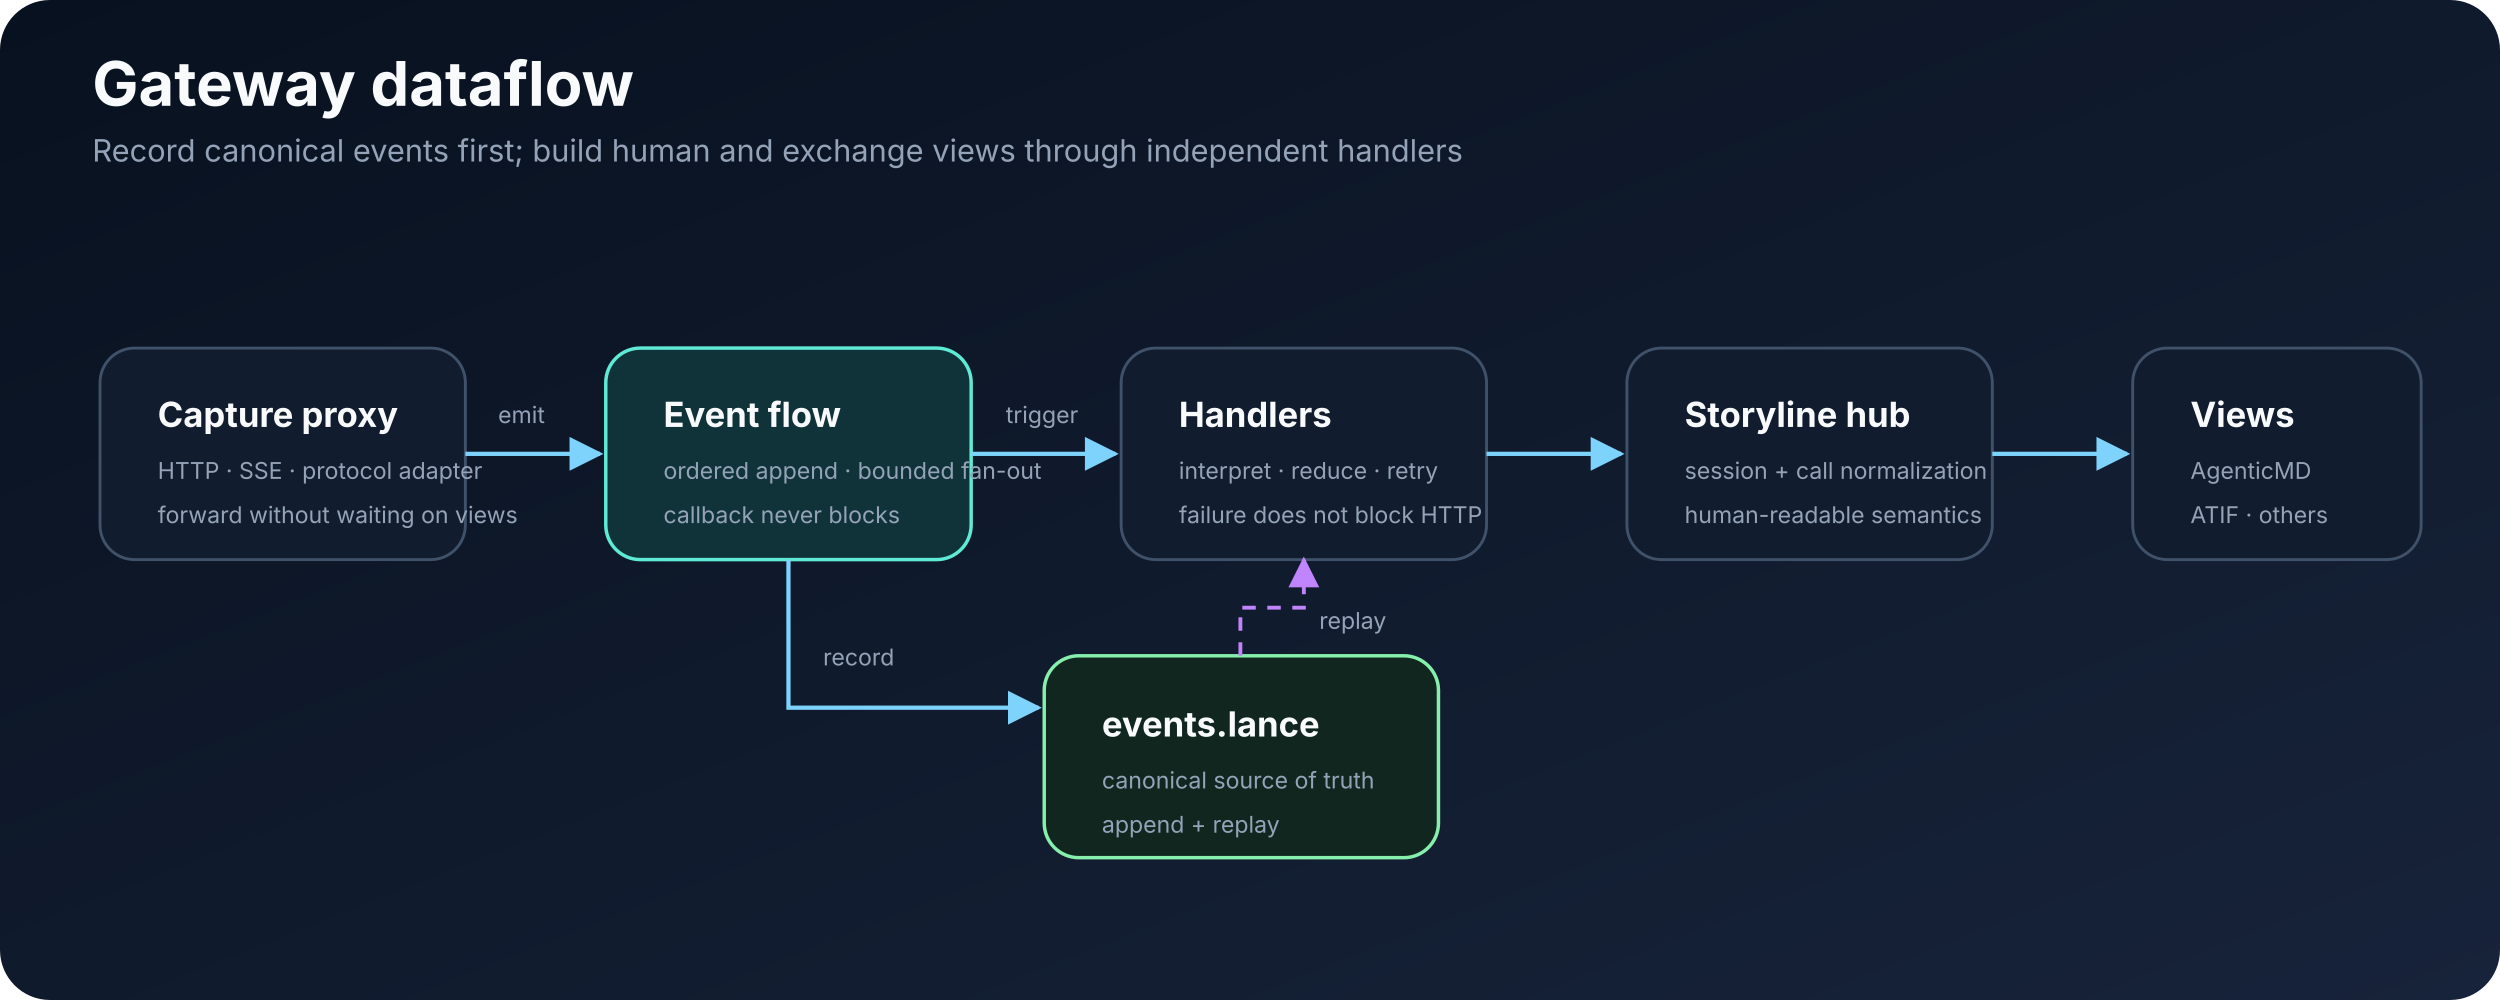
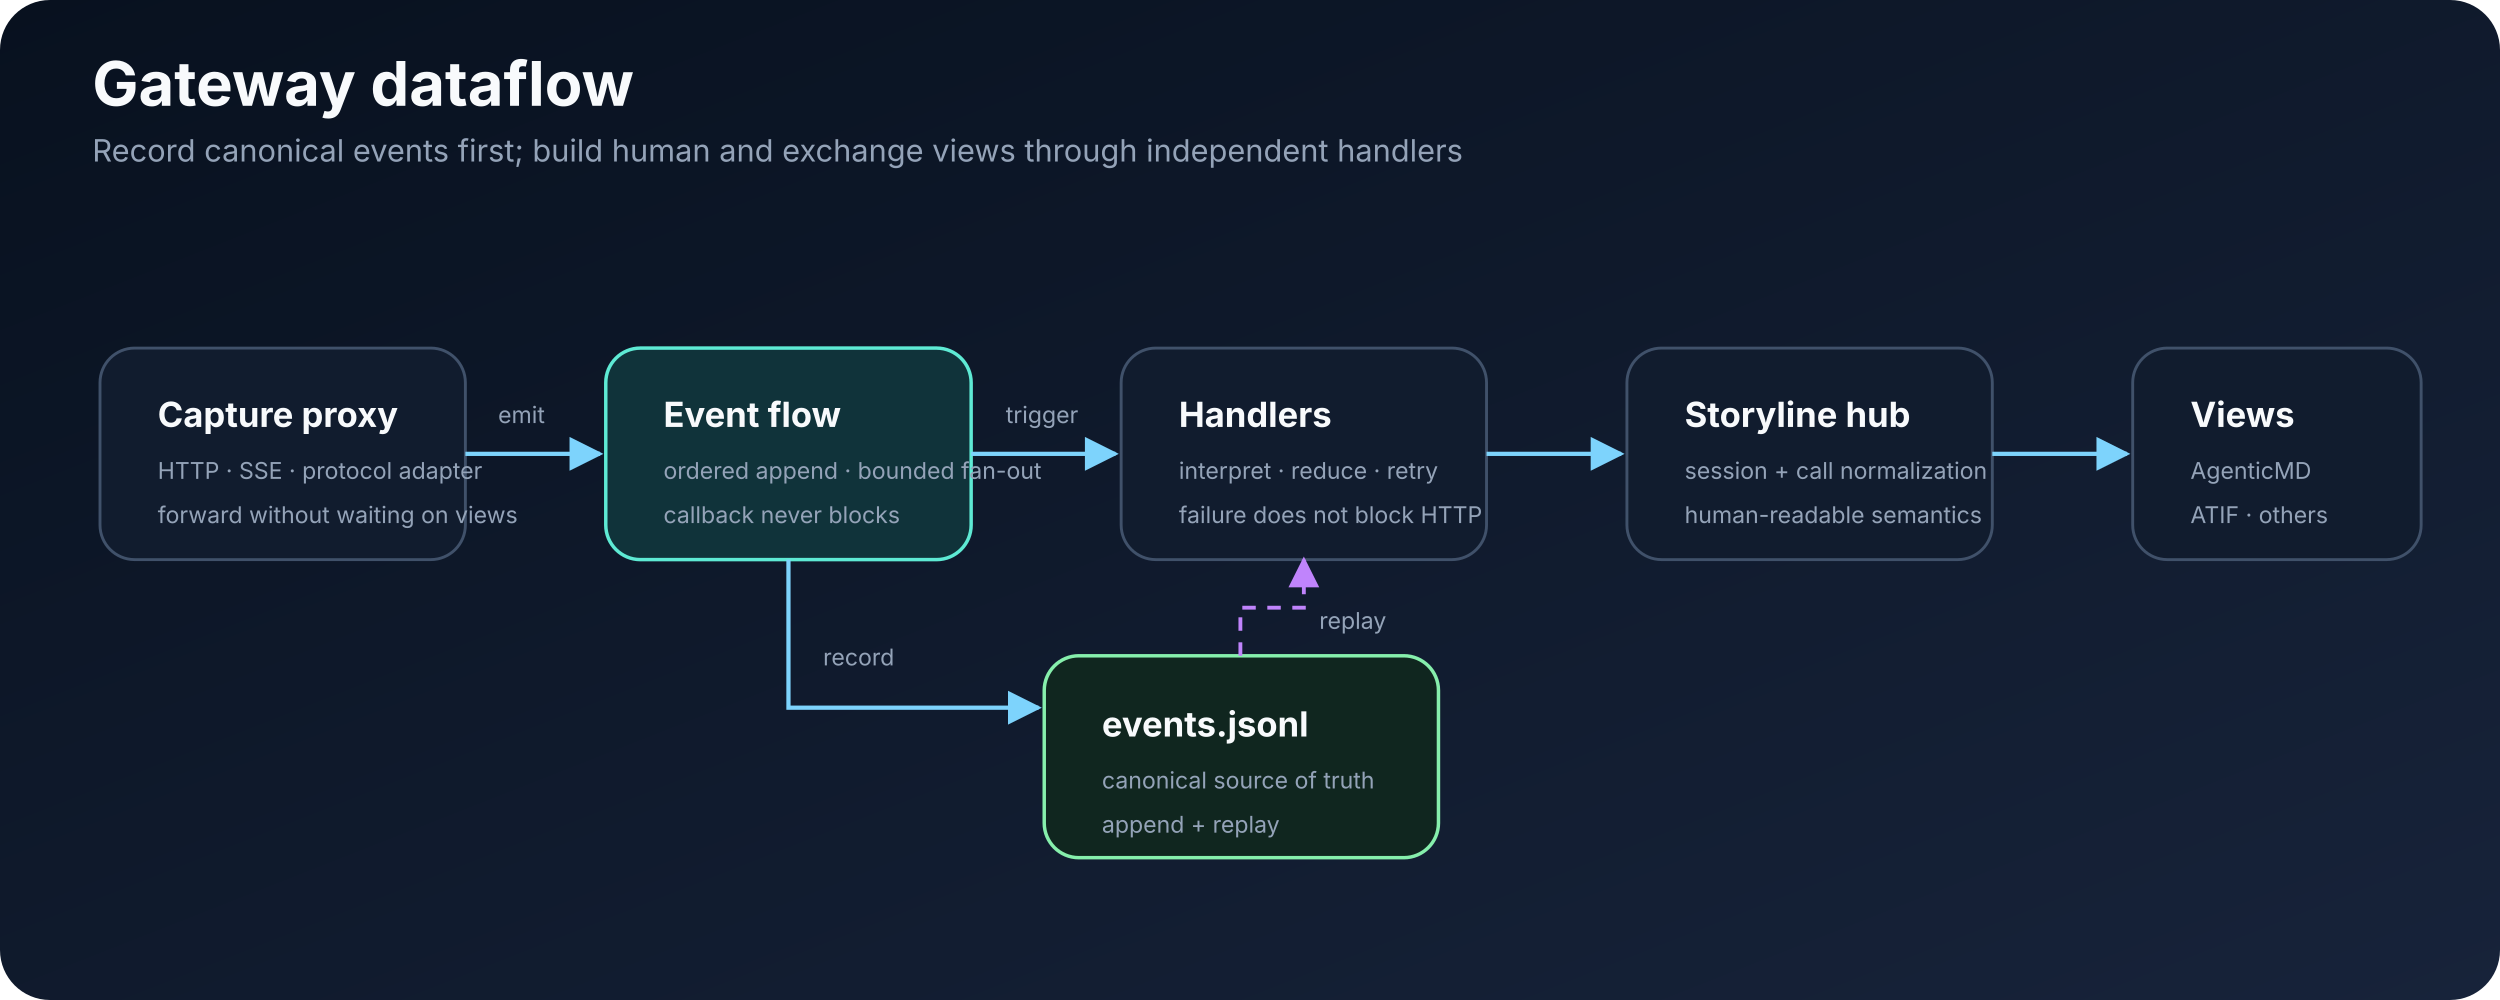
<svg xmlns="http://www.w3.org/2000/svg" width="1300" height="520" viewBox="0 0 1300 520" role="img" aria-labelledby="title desc">
  <defs>
    <linearGradient id="bg" x1="0" y1="0" x2="1" y2="1">
      <stop stop-color="#08111f" />
      <stop offset="1" stop-color="#17233a" />
    </linearGradient>
    <marker id="a" viewBox="0 0 10 10" refX="9" refY="5" markerWidth="8" markerHeight="8" orient="auto">
      <path d="M0 0L10 5L0 10z" fill="#7dd3fc" />
    </marker>
    <marker id="d" viewBox="0 0 10 10" refX="9" refY="5" markerWidth="8" markerHeight="8" orient="auto">
      <path d="M0 0L10 5L0 10z" fill="#c084fc" />
    </marker>
    <style>text{font-family:-apple-system,BlinkMacSystemFont,"Segoe UI",sans-serif}.title{font-size:32px;font-weight:700;fill:#f8fafc}.sub{font-size:16px;fill:#94a3b8}.label{font-size:18px;font-weight:700;fill:#f8fafc}.tiny{font-size:12px;fill:#94a3b8}.box{fill:#111c2e;stroke:#40516a;stroke-width:1.5}.accent{fill:#10333a;stroke:#5eead4;stroke-width:1.8}.truth{fill:#10261f;stroke:#86efac;stroke-width:1.8}.line{fill:none;stroke:#7dd3fc;stroke-width:2.2;marker-end:url(#a)}.replay{fill:none;stroke:#c084fc;stroke-width:2;stroke-dasharray:7 6;marker-end:url(#d)}</style>
  </defs>
  <rect width="1300" height="520" rx="26" fill="url(#bg)" />
  <text x="48" y="55" class="title">Gateway dataflow</text>
  <text x="48" y="84" class="sub">Record canonical events first; build human and exchange views through independent handlers</text>
  <rect x="52" y="181" width="190" height="110" rx="18" class="box" />
  <text x="82" y="222" class="label">Capture proxy</text>
  <text x="82" y="249" class="tiny">HTTP · SSE · protocol adapter</text>
  <text x="82" y="272" class="tiny">forward without waiting on views</text>
  <path d="M242 236H312" class="line" />
  <text x="259" y="220" class="tiny">emit</text>
  <rect x="315" y="181" width="190" height="110" rx="18" class="accent" />
  <text x="345" y="222" class="label">Event flow</text>
  <text x="345" y="249" class="tiny">ordered append · bounded fan-out</text>
  <text x="345" y="272" class="tiny">callback never blocks</text>
  <path d="M410 291V368H540" class="line" />
  <text x="428" y="346" class="tiny">record</text>
  <rect x="543" y="341" width="205" height="105" rx="18" class="truth" />
-   <text x="573" y="383" class="label">events.lance</text>
+   <text x="573" y="383" class="label">events.jsonl</text>
  <text x="573" y="410" class="tiny">canonical source of truth</text>
  <text x="573" y="433" class="tiny">append + replay</text>
  <path d="M505 236H580" class="line" />
  <text x="523" y="220" class="tiny">trigger</text>
  <rect x="583" y="181" width="190" height="110" rx="18" class="box" />
  <text x="613" y="222" class="label">Handlers</text>
  <text x="613" y="249" class="tiny">interpret · reduce · retry</text>
  <text x="613" y="272" class="tiny">failure does not block HTTP</text>
  <path d="M773 236H843" class="line" />
  <rect x="846" y="181" width="190" height="110" rx="18" class="box" />
  <text x="876" y="222" class="label">Storyline hub</text>
  <text x="876" y="249" class="tiny">session + call normalization</text>
  <text x="876" y="272" class="tiny">human-readable semantics</text>
  <path d="M1036 236H1106" class="line" />
  <rect x="1109" y="181" width="150" height="110" rx="18" class="box" />
  <text x="1139" y="222" class="label">Views</text>
  <text x="1139" y="249" class="tiny">AgenticMD</text>
  <text x="1139" y="272" class="tiny">ATIF · others</text>
  <path d="M645 341V316H678V291" class="replay" />
  <text x="686" y="327" class="tiny" fill="#c084fc">replay</text>
</svg>
